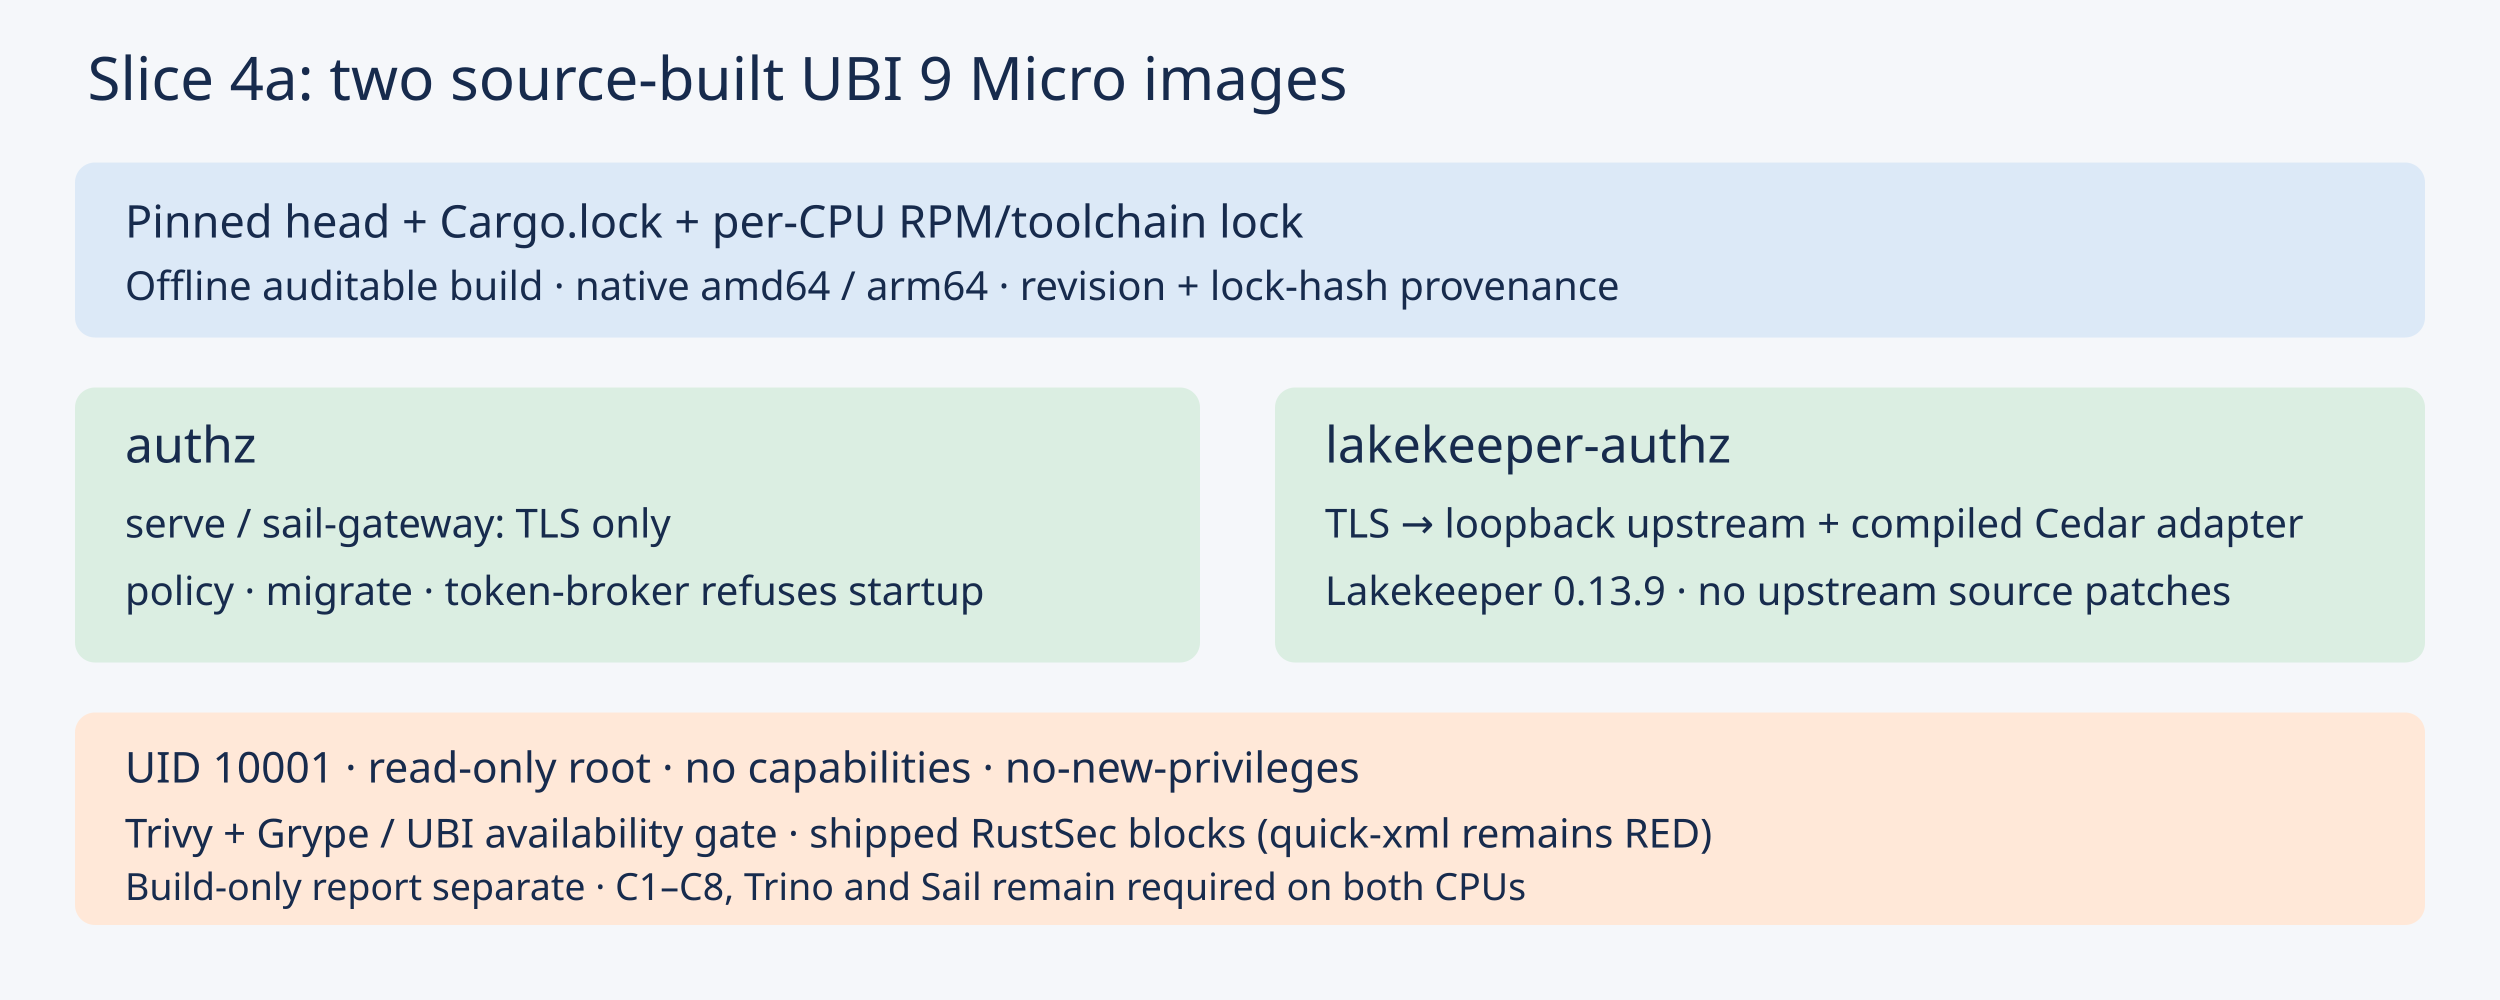
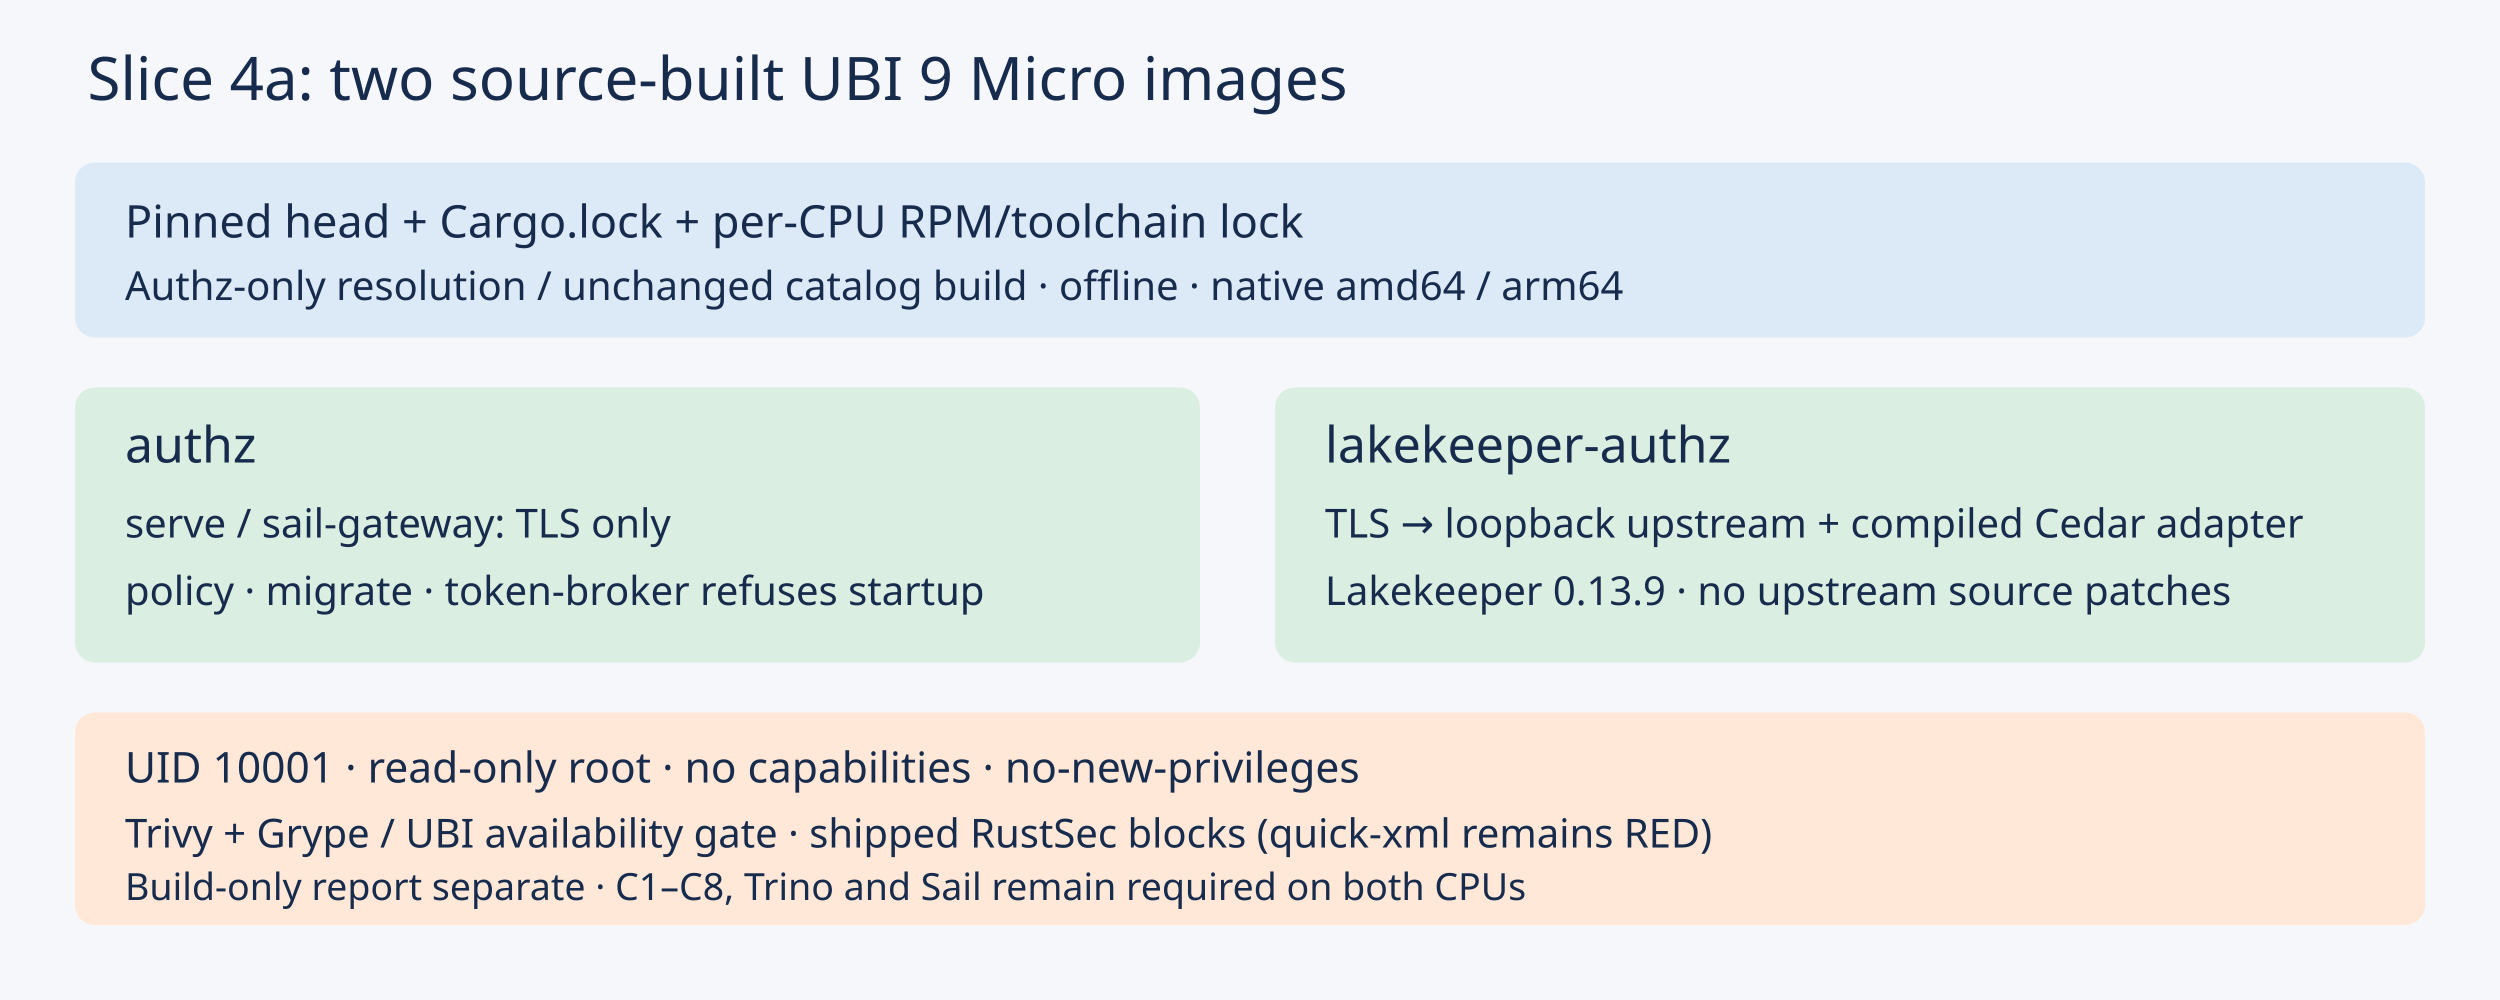
<svg xmlns="http://www.w3.org/2000/svg" width="1000" height="400" viewBox="0 0 1000 400">
  <rect width="1000" height="400" fill="#f5f7fa" />
  <g font-family="sans-serif" fill="#172b4d">
    <text x="35" y="40" font-size="24">Slice 4a: two source-built UBI 9 Micro images</text>
    <rect x="30" y="65" width="940" height="70" rx="8" fill="#dce9f7" />
    <text x="50" y="95" font-size="18">Pinned head + Cargo.lock + per-CPU RPM/toolchain lock</text>
-     <text x="50" y="120" font-size="16">Offline auditable build · native amd64 / arm64 · revision + lock-hash provenance</text>
+     <text x="50" y="120" font-size="16">Authz-only resolution / unchanged catalog build · offline · native amd64 / arm64</text>
    <rect x="30" y="155" width="450" height="110" rx="8" fill="#dbeee2" />
    <text x="50" y="185" font-size="20">authz</text>
    <text x="50" y="215" font-size="16">serve / sail-gateway: TLS only</text>
    <text x="50" y="242" font-size="16">policy · migrate · token-broker refuses startup</text>
    <rect x="510" y="155" width="460" height="110" rx="8" fill="#dbeee2" />
    <text x="530" y="185" font-size="20">lakekeeper-authz</text>
    <text x="530" y="215" font-size="16">TLS → loopback upstream + compiled Cedar adapter</text>
    <text x="530" y="242" font-size="16">Lakekeeper 0.13.9 · no upstream source patches</text>
    <rect x="30" y="285" width="940" height="85" rx="8" fill="#ffe8d8" />
    <text x="50" y="313" font-size="17">UID 10001 · read-only root · no capabilities · no-new-privileges</text>
    <text x="50" y="339" font-size="16">Trivy + Grype / UBI availability gate · shipped RustSec blocks (quick-xml remains RED)</text>
    <text x="50" y="360" font-size="15">Build-only report separate · C1–C8, Trino and Sail remain required on both CPUs</text>
  </g>
</svg>
